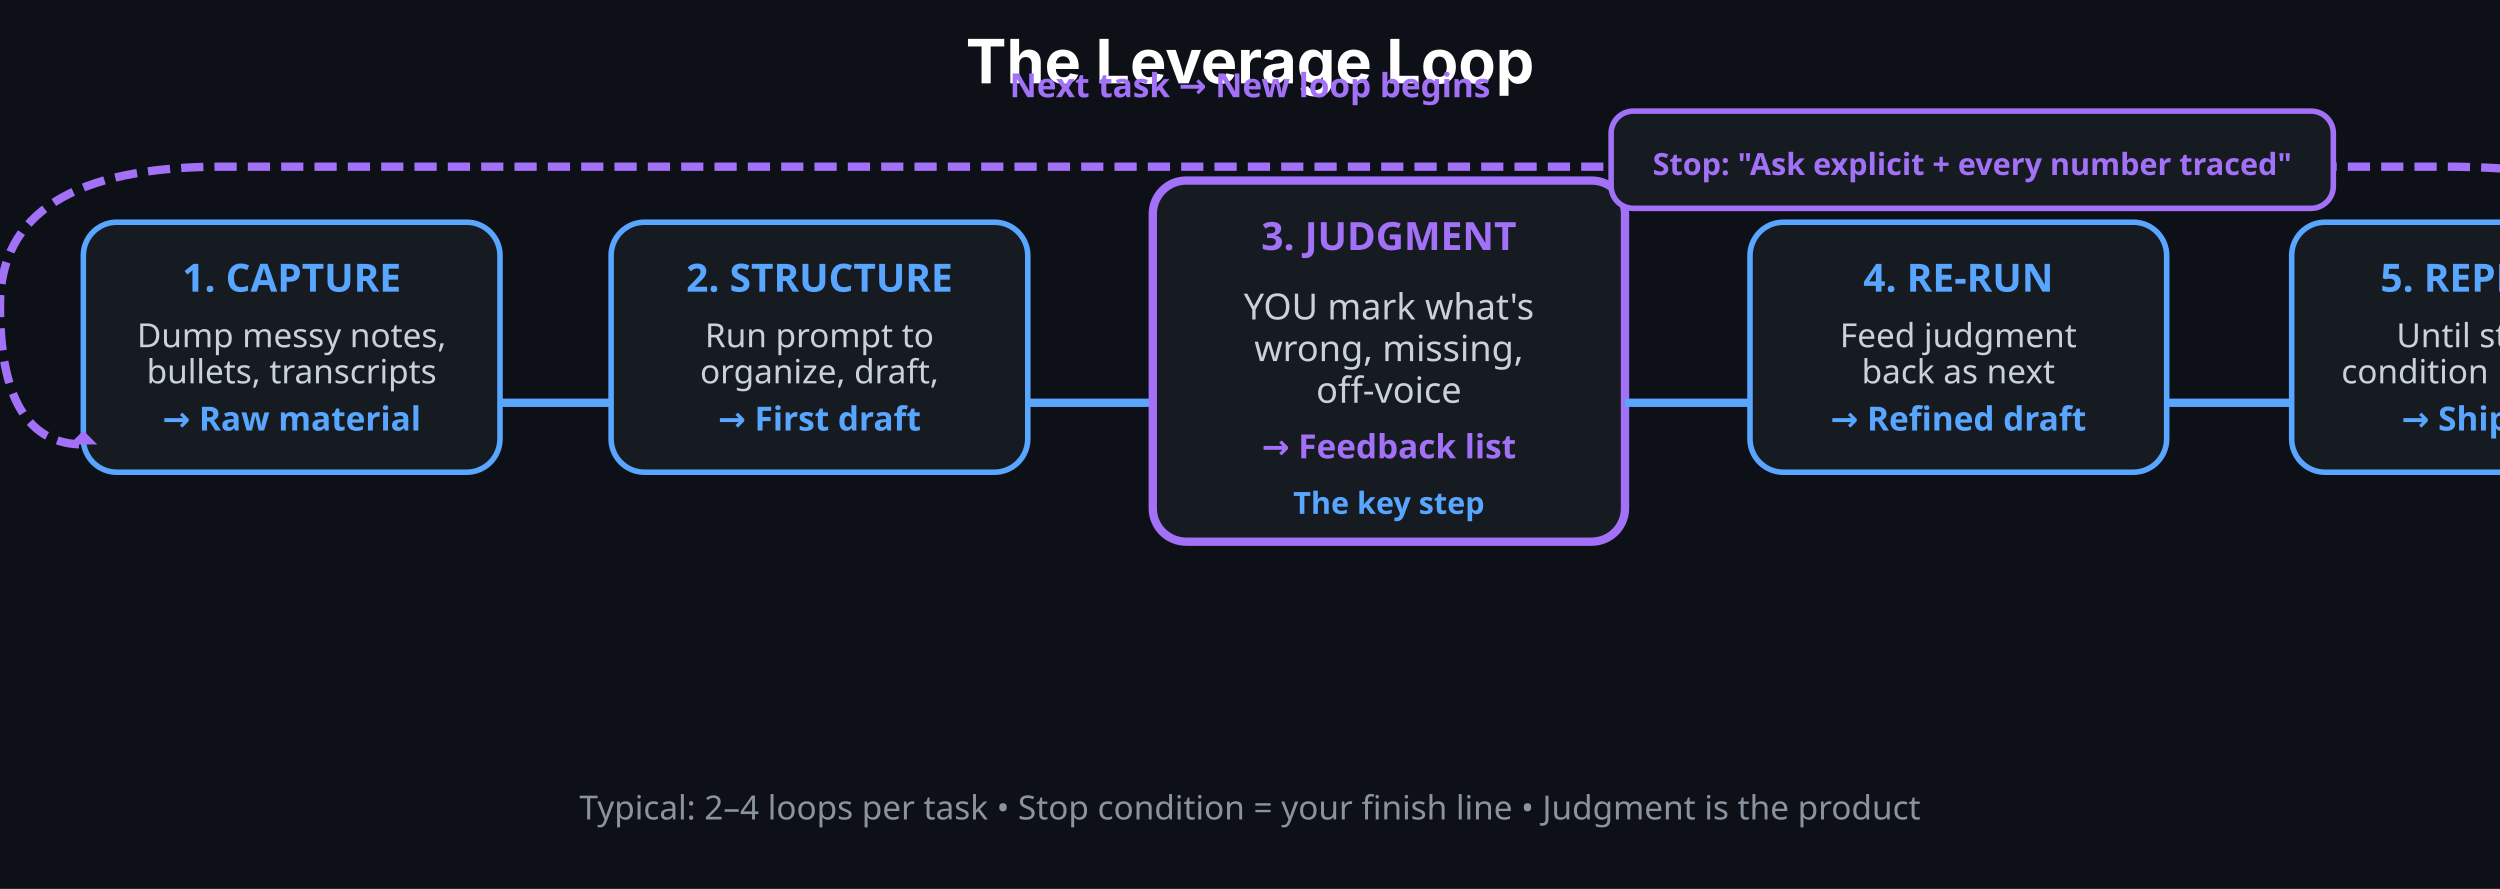
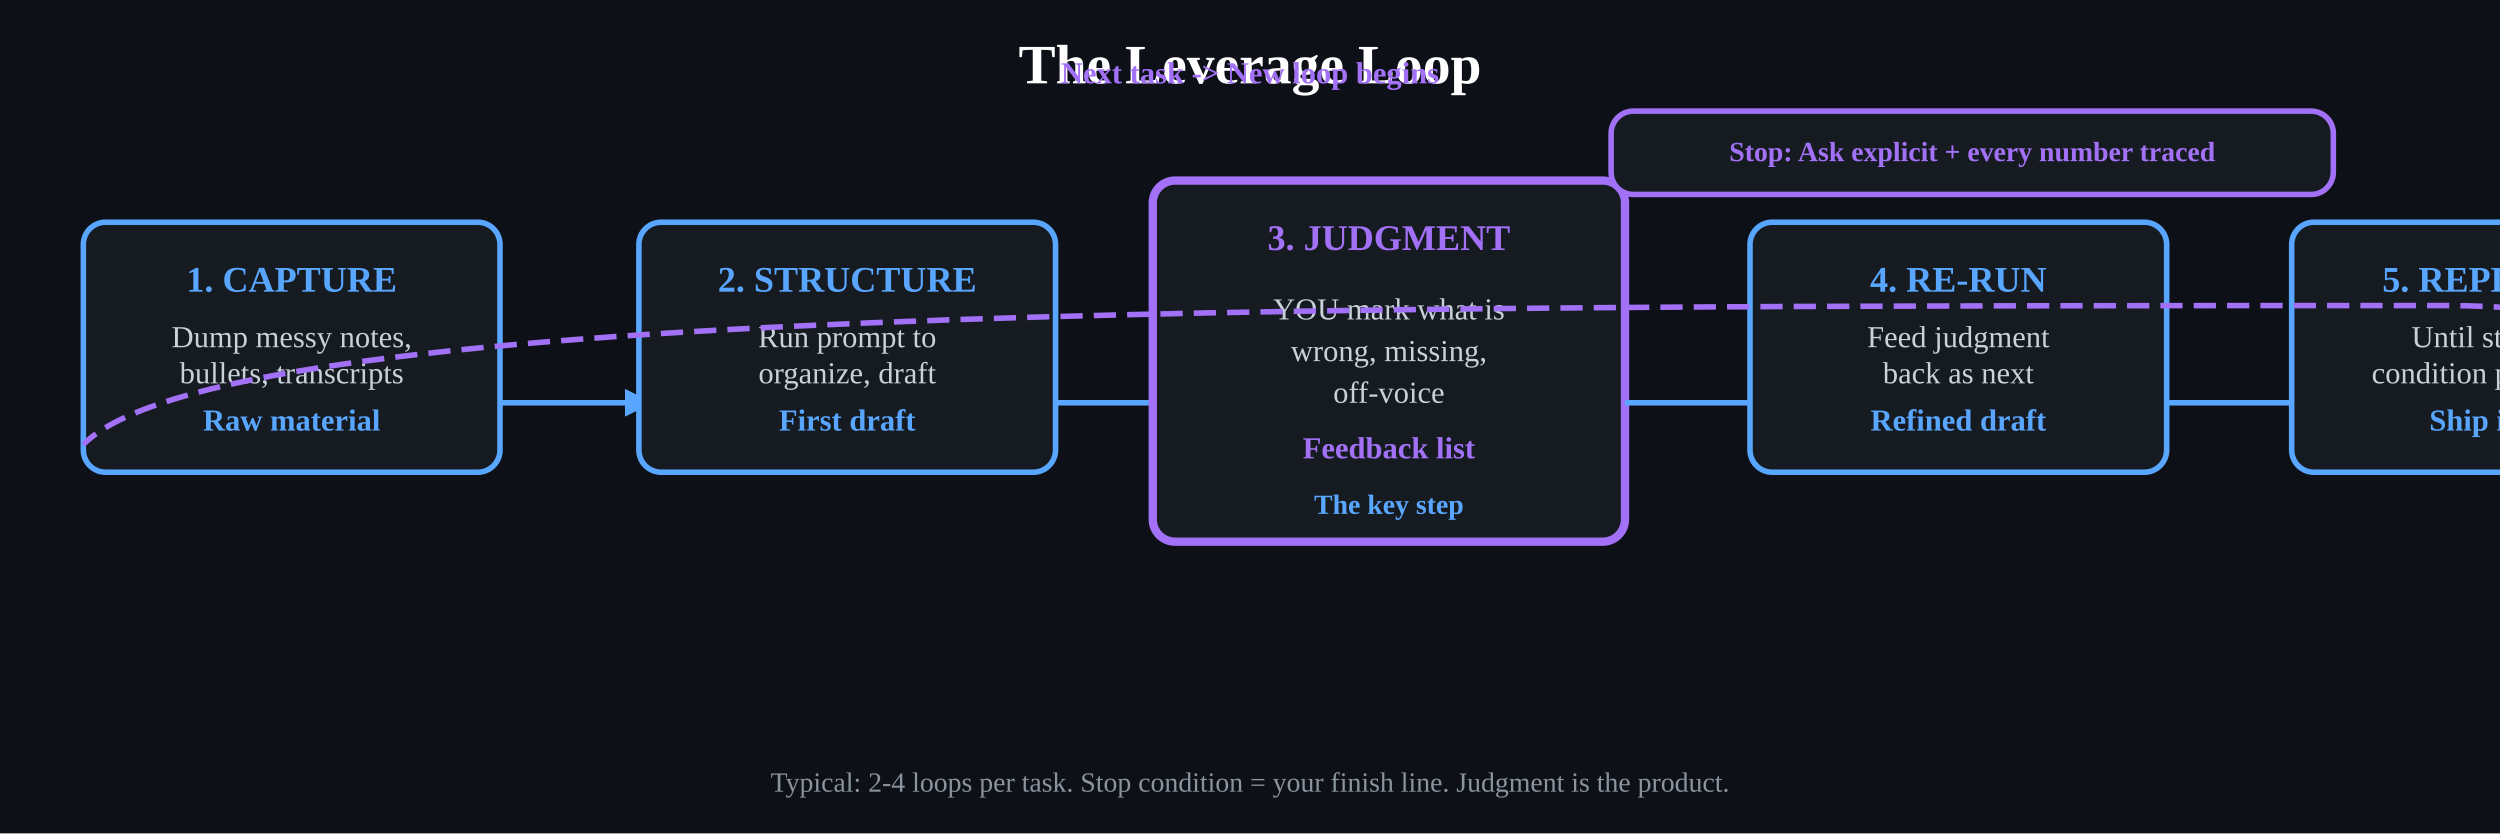
- <svg xmlns="http://www.w3.org/2000/svg" width="100%" height="auto" viewBox="0 0 900 320" preserveAspectRatio="xMidYMid meet">
-   <rect width="900" height="320" fill="#0d1117" />
-   <text x="450" y="30" font-family="system-ui, -apple-system, BlinkMacSystemFont, 'Segoe UI', sans-serif" font-size="22" font-weight="700" fill="white" text-anchor="middle">The Leverage Loop</text>
-   <g>
-     <rect x="30" y="80" width="150" height="90" rx="12" fill="#161b22" stroke="#58a6ff" stroke-width="2" />
-     <text x="105" y="105" font-family="system-ui, sans-serif" font-size="14" font-weight="700" fill="#58a6ff" text-anchor="middle">1. CAPTURE</text>
-     <text x="105" y="125" font-family="system-ui, sans-serif" font-size="12" fill="#c9d1d9" text-anchor="middle">Dump messy notes,</text>
-     <text x="105" y="138" font-family="system-ui, sans-serif" font-size="12" fill="#c9d1d9" text-anchor="middle">bullets, transcripts</text>
-     <text x="105" y="155" font-family="system-ui, sans-serif" font-size="12" font-weight="600" fill="#58a6ff" text-anchor="middle">→ Raw material</text>
-   </g>
-   <path d="M 180 145 Q 215 145 230 145" stroke="#58a6ff" stroke-width="3" fill="none" />
+ <svg xmlns="http://www.w3.org/2000/svg" width="900" height="300" viewBox="0 0 900 300">
+   <rect width="900" height="300" fill="#0d1117" />
+   <text x="450" y="30" font-size="20" font-weight="bold" fill="white" text-anchor="middle">The Leverage Loop</text>
+   <rect x="30" y="80" width="150" height="90" rx="8" fill="#161b22" stroke="#58a6ff" stroke-width="2" />
+   <text x="105" y="105" font-size="13" font-weight="bold" fill="#58a6ff" text-anchor="middle">1. CAPTURE</text>
+   <text x="105" y="125" font-size="11" fill="#c9d1d9" text-anchor="middle">Dump messy notes,</text>
+   <text x="105" y="138" font-size="11" fill="#c9d1d9" text-anchor="middle">bullets, transcripts</text>
+   <text x="105" y="155" font-size="11" font-weight="bold" fill="#58a6ff" text-anchor="middle">Raw material</text>
+   <path d="M 180 145 L 230 145" stroke="#58a6ff" stroke-width="2" fill="none" />
  <polygon points="225,140 235,145 225,150" fill="#58a6ff" />
-   <g>
-     <rect x="220" y="80" width="150" height="90" rx="12" fill="#161b22" stroke="#58a6ff" stroke-width="2" />
-     <text x="295" y="105" font-family="system-ui, sans-serif" font-size="14" font-weight="700" fill="#58a6ff" text-anchor="middle">2. STRUCTURE</text>
-     <text x="295" y="125" font-family="system-ui, sans-serif" font-size="12" fill="#c9d1d9" text-anchor="middle">Run prompt to</text>
-     <text x="295" y="138" font-family="system-ui, sans-serif" font-size="12" fill="#c9d1d9" text-anchor="middle">organize, draft,</text>
-     <text x="295" y="155" font-family="system-ui, sans-serif" font-size="12" font-weight="600" fill="#58a6ff" text-anchor="middle">→ First draft</text>
-   </g>
-   <path d="M 370 145 Q 405 145 425 145" stroke="#58a6ff" stroke-width="3" fill="none" />
-   <polygon points="420,140 430,145 420,150" fill="#58a6ff" />
-   <g>
-     <rect x="415" y="65" width="170" height="130" rx="12" fill="#161b22" stroke="#a371f7" stroke-width="3" />
-     <text x="500" y="90" font-family="system-ui, sans-serif" font-size="14" font-weight="700" fill="#a371f7" text-anchor="middle">3. JUDGMENT</text>
-     <text x="500" y="115" font-family="system-ui, sans-serif" font-size="13" fill="#c9d1d9" text-anchor="middle">YOU mark what's</text>
-     <text x="500" y="130" font-family="system-ui, sans-serif" font-size="13" fill="#c9d1d9" text-anchor="middle">wrong, missing,</text>
-     <text x="500" y="145" font-family="system-ui, sans-serif" font-size="13" fill="#c9d1d9" text-anchor="middle">off-voice</text>
-     <text x="500" y="165" font-family="system-ui, sans-serif" font-size="12" font-weight="600" fill="#a371f7" text-anchor="middle">→ Feedback list</text>
-     <text x="500" y="185" font-family="system-ui, sans-serif" font-size="11" font-weight="600" fill="#58a6ff" text-anchor="middle">The key step</text>
-   </g>
-   <path d="M 585 145 Q 620 145 640 145" stroke="#58a6ff" stroke-width="3" fill="none" />
+   <rect x="230" y="80" width="150" height="90" rx="8" fill="#161b22" stroke="#58a6ff" stroke-width="2" />
+   <text x="305" y="105" font-size="13" font-weight="bold" fill="#58a6ff" text-anchor="middle">2. STRUCTURE</text>
+   <text x="305" y="125" font-size="11" fill="#c9d1d9" text-anchor="middle">Run prompt to</text>
+   <text x="305" y="138" font-size="11" fill="#c9d1d9" text-anchor="middle">organize, draft</text>
+   <text x="305" y="155" font-size="11" font-weight="bold" fill="#58a6ff" text-anchor="middle">First draft</text>
+   <path d="M 380 145 L 425 145" stroke="#58a6ff" stroke-width="2" fill="none" />
+   <polygon points="425,140 435,145 425,150" fill="#58a6ff" />
+   <rect x="415" y="65" width="170" height="130" rx="8" fill="#161b22" stroke="#a371f7" stroke-width="3" />
+   <text x="500" y="90" font-size="13" font-weight="bold" fill="#a371f7" text-anchor="middle">3. JUDGMENT</text>
+   <text x="500" y="115" font-size="11" fill="#c9d1d9" text-anchor="middle">YOU mark what is</text>
+   <text x="500" y="130" font-size="11" fill="#c9d1d9" text-anchor="middle">wrong, missing,</text>
+   <text x="500" y="145" font-size="11" fill="#c9d1d9" text-anchor="middle">off-voice</text>
+   <text x="500" y="165" font-size="11" font-weight="bold" fill="#a371f7" text-anchor="middle">Feedback list</text>
+   <text x="500" y="185" font-size="10" font-weight="bold" fill="#58a6ff" text-anchor="middle">The key step</text>
+   <path d="M 585 145 L 640 145" stroke="#58a6ff" stroke-width="2" fill="none" />
  <polygon points="635,140 645,145 635,150" fill="#58a6ff" />
-   <g>
-     <rect x="630" y="80" width="150" height="90" rx="12" fill="#161b22" stroke="#58a6ff" stroke-width="2" />
-     <text x="705" y="105" font-family="system-ui, sans-serif" font-size="14" font-weight="700" fill="#58a6ff" text-anchor="middle">4. RE-RUN</text>
-     <text x="705" y="125" font-family="system-ui, sans-serif" font-size="12" fill="#c9d1d9" text-anchor="middle">Feed judgment</text>
-     <text x="705" y="138" font-family="system-ui, sans-serif" font-size="12" fill="#c9d1d9" text-anchor="middle">back as next</text>
-     <text x="705" y="155" font-family="system-ui, sans-serif" font-size="12" font-weight="600" fill="#58a6ff" text-anchor="middle">→ Refined draft</text>
-   </g>
-   <path d="M 780 145 Q 815 145 835 145" stroke="#58a6ff" stroke-width="3" fill="none" />
-   <polygon points="830,140 840,145 830,150" fill="#58a6ff" />
-   <g>
-     <rect x="825" y="80" width="130" height="90" rx="12" fill="#161b22" stroke="#58a6ff" stroke-width="2" />
-     <text x="890" y="105" font-family="system-ui, sans-serif" font-size="14" font-weight="700" fill="#58a6ff" text-anchor="middle">5. REPEAT</text>
-     <text x="890" y="125" font-family="system-ui, sans-serif" font-size="12" fill="#c9d1d9" text-anchor="middle">Until stop</text>
-     <text x="890" y="138" font-family="system-ui, sans-serif" font-size="12" fill="#c9d1d9" text-anchor="middle">condition passes</text>
-     <text x="890" y="155" font-family="system-ui, sans-serif" font-size="12" font-weight="600" fill="#58a6ff" text-anchor="middle">→ Ship it</text>
-   </g>
-   <path d="M 955 145 Q 975 145 975 110 Q 975 60 880 60 Q 450 60 80 60 Q 0 60 0 110 Q 0 160 30 160" stroke="#a371f7" stroke-width="3" fill="none" stroke-dasharray="8,4" />
-   <polygon points="30,155 35,160 25,160" fill="#a371f7" />
-   <text x="450" y="35" font-family="system-ui, sans-serif" font-size="12" fill="#a371f7" text-anchor="middle" font-weight="600">Next task → New loop begins</text>
-   <rect x="580" y="40" width="260" height="35" rx="8" fill="#161b22" stroke="#a371f7" stroke-width="2" />
-   <text x="710" y="63" font-family="system-ui, sans-serif" font-size="11" fill="#a371f7" text-anchor="middle" font-weight="600">Stop: "Ask explicit + every number traced"</text>
-   <text x="450" y="295" font-family="system-ui, sans-serif" font-size="12" fill="#8b949e" text-anchor="middle">Typical: 2–4 loops per task  •  Stop condition = your finish line  •  Judgment is the product</text>
+   <rect x="630" y="80" width="150" height="90" rx="8" fill="#161b22" stroke="#58a6ff" stroke-width="2" />
+   <text x="705" y="105" font-size="13" font-weight="bold" fill="#58a6ff" text-anchor="middle">4. RE-RUN</text>
+   <text x="705" y="125" font-size="11" fill="#c9d1d9" text-anchor="middle">Feed judgment</text>
+   <text x="705" y="138" font-size="11" fill="#c9d1d9" text-anchor="middle">back as next</text>
+   <text x="705" y="155" font-size="11" font-weight="bold" fill="#58a6ff" text-anchor="middle">Refined draft</text>
+   <path d="M 780 145 L 825 145" stroke="#58a6ff" stroke-width="2" fill="none" />
+   <polygon points="825,140 835,145 825,150" fill="#58a6ff" />
+   <rect x="825" y="80" width="130" height="90" rx="8" fill="#161b22" stroke="#58a6ff" stroke-width="2" />
+   <text x="890" y="105" font-size="13" font-weight="bold" fill="#58a6ff" text-anchor="middle">5. REPEAT</text>
+   <text x="890" y="125" font-size="11" fill="#c9d1d9" text-anchor="middle">Until stop</text>
+   <text x="890" y="138" font-size="11" fill="#c9d1d9" text-anchor="middle">condition passes</text>
+   <text x="890" y="155" font-size="11" font-weight="bold" fill="#58a6ff" text-anchor="middle">Ship it</text>
+   <path d="M 955 145 C 975 145 975 110 880 110 C 450 110 80 110 30 160" stroke="#a371f7" stroke-width="2" fill="none" stroke-dasharray="8,4" />
+   <text x="450" y="30" font-size="11" fill="#a371f7" text-anchor="middle" font-weight="bold">Next task -&gt; New loop begins</text>
+   <rect x="580" y="40" width="260" height="30" rx="8" fill="#161b22" stroke="#a371f7" stroke-width="2" />
+   <text x="710" y="58" font-size="10" font-weight="bold" fill="#a371f7" text-anchor="middle">Stop: Ask explicit + every number traced</text>
+   <text x="450" y="285" font-size="10" fill="#8b949e" text-anchor="middle">Typical: 2-4 loops per task. Stop condition = your finish line. Judgment is the product.</text>
</svg>
